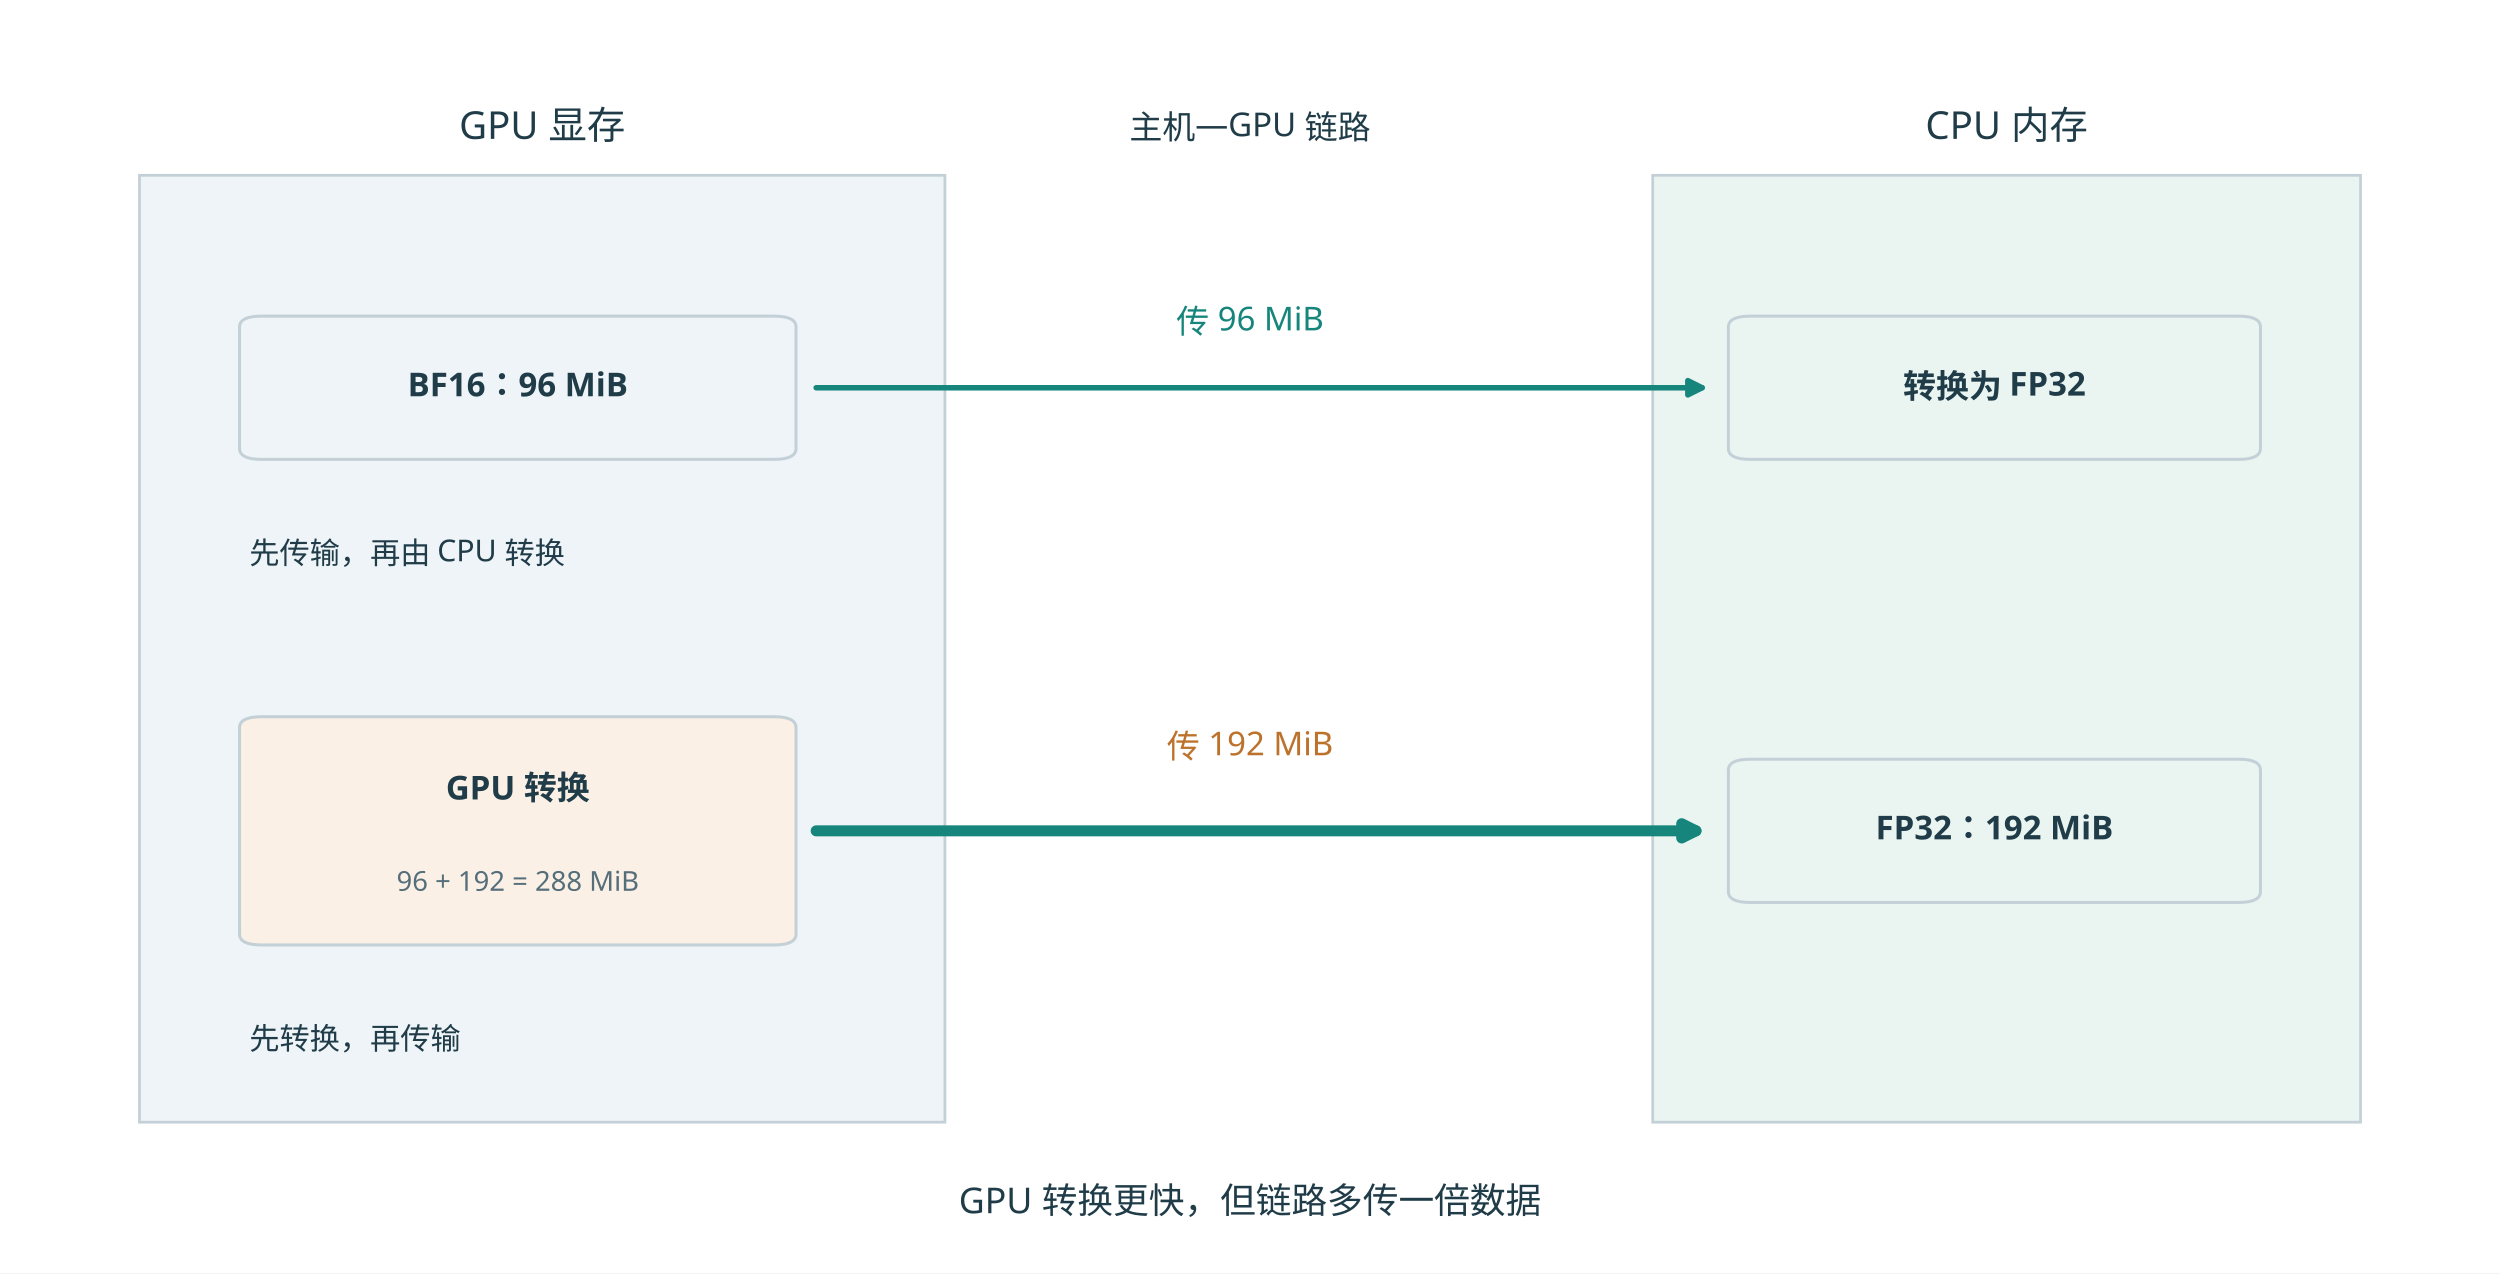
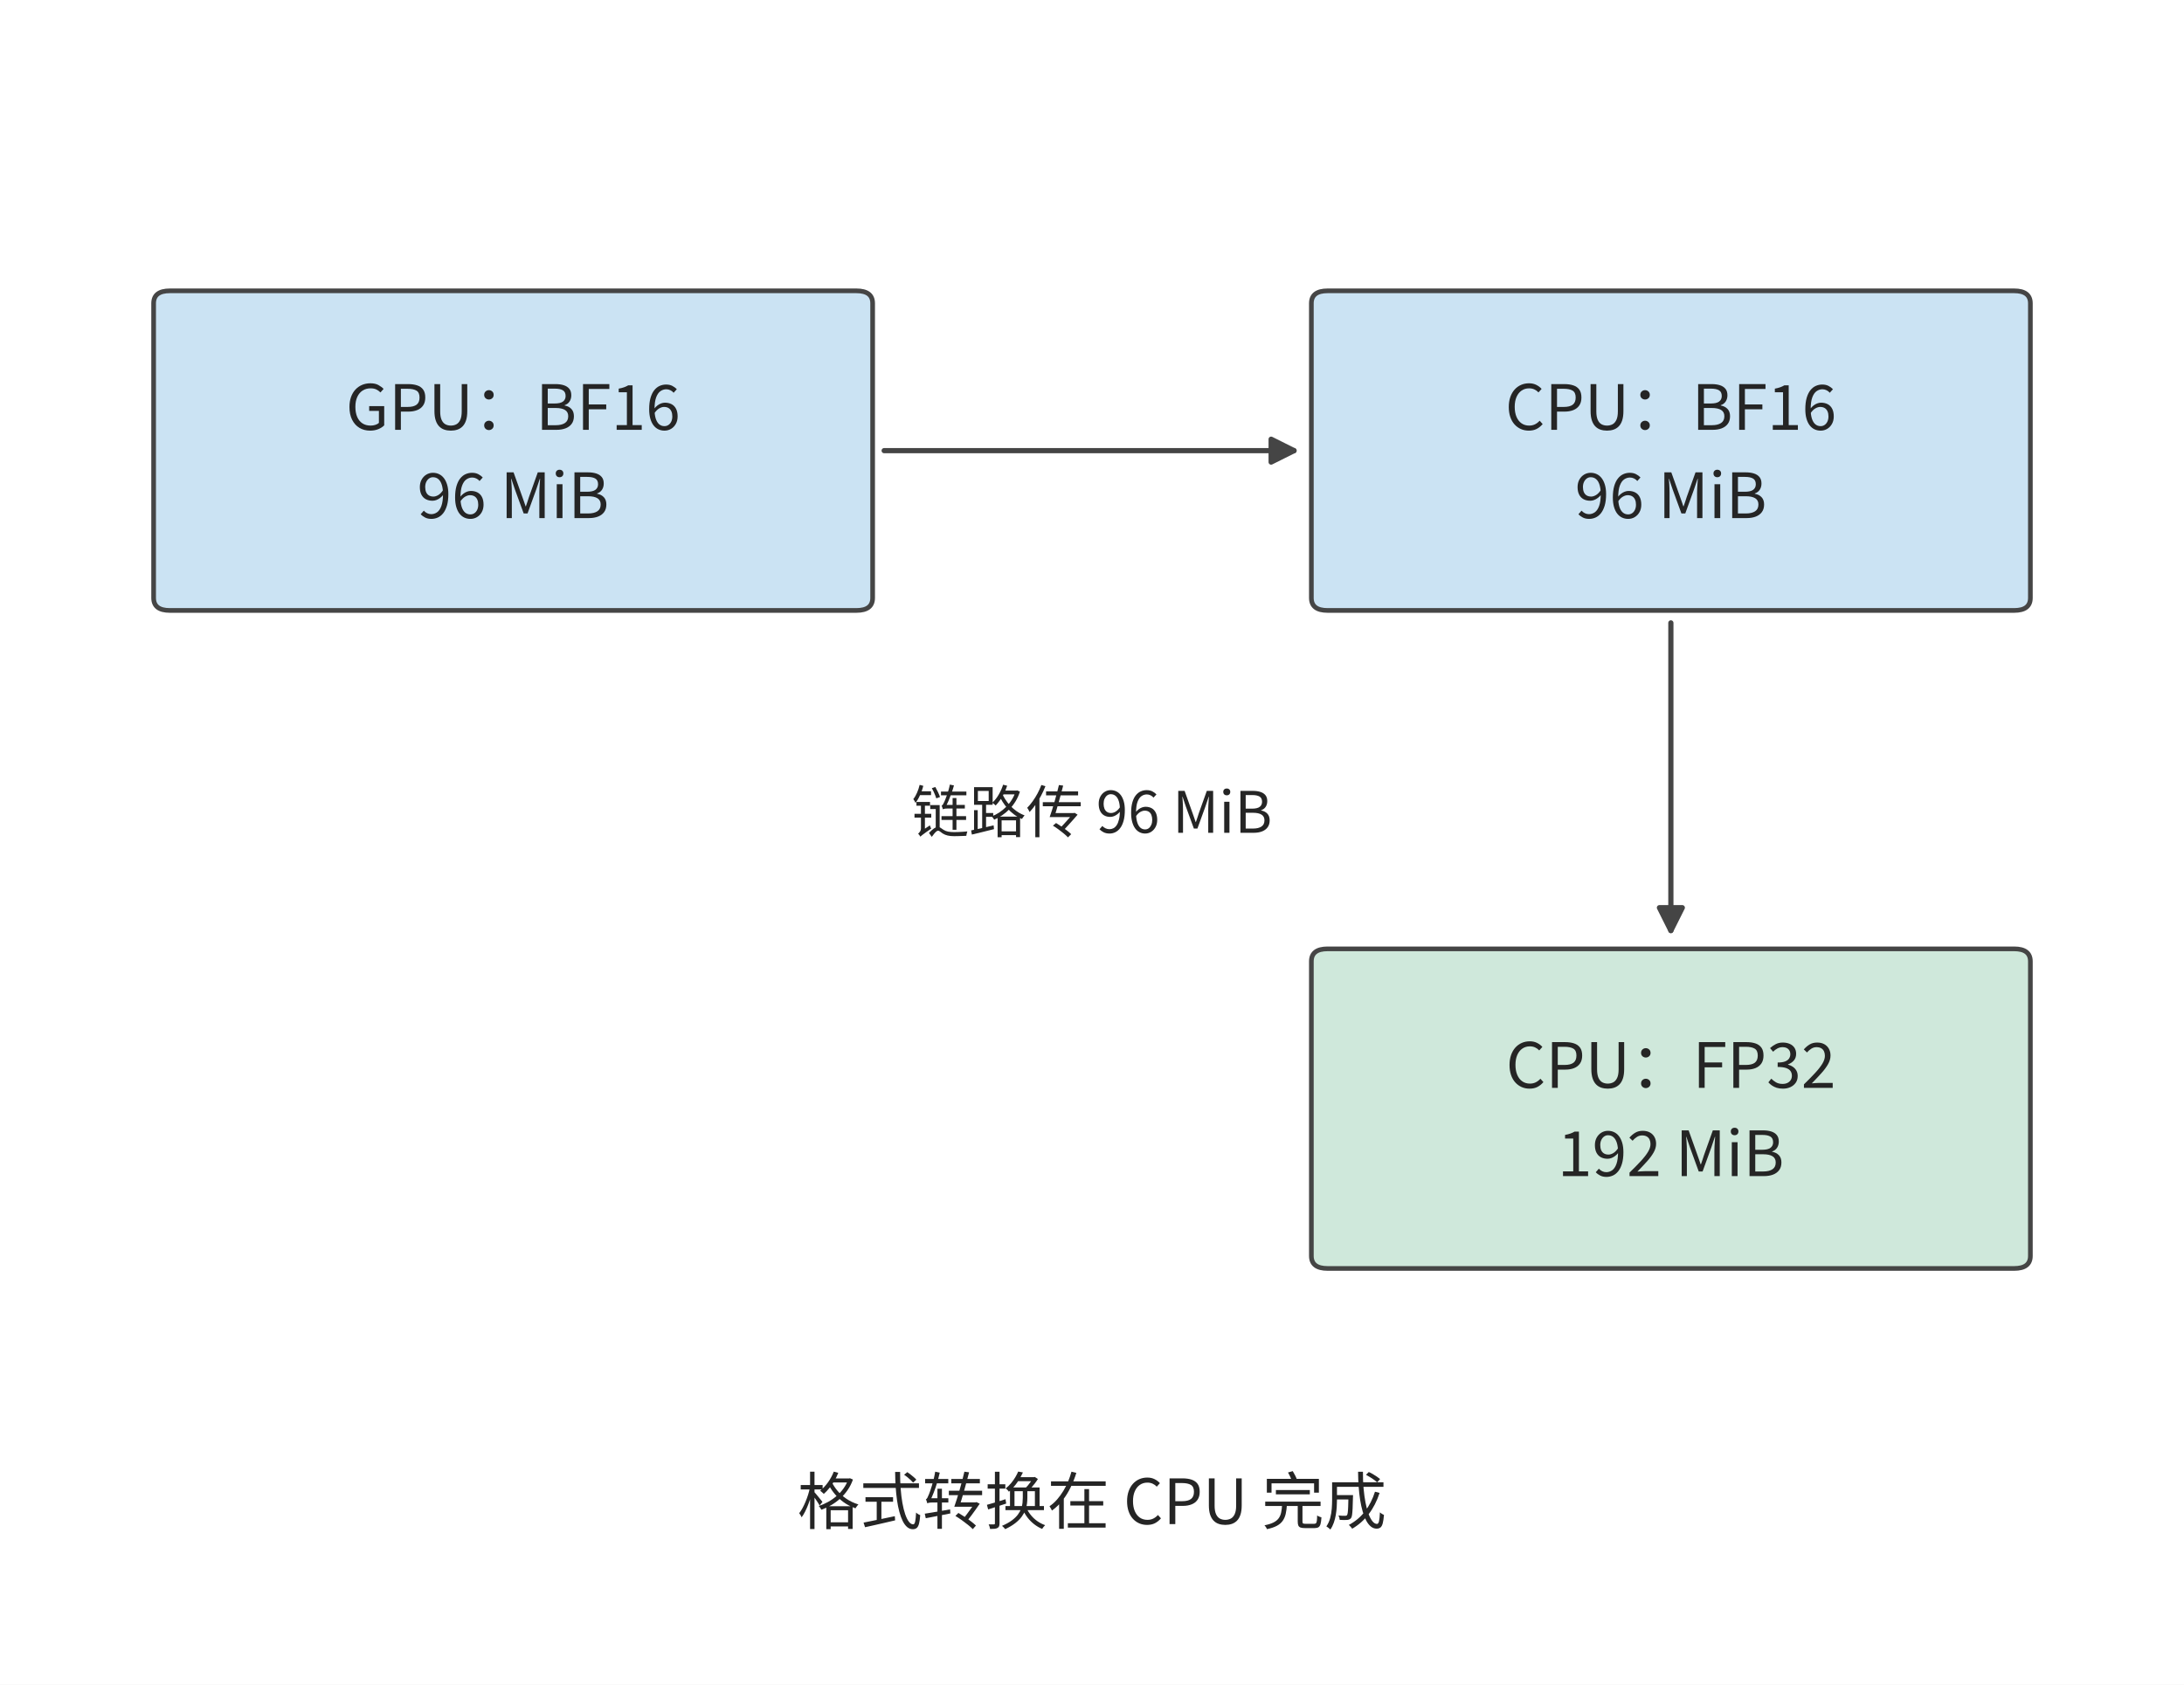
- <svg xmlns="http://www.w3.org/2000/svg" width="910.8pt" height="463.86pt" viewBox="0 0 910.8 463.86" version="1.1">
+ <svg xmlns="http://www.w3.org/2000/svg" xmlns:xlink="http://www.w3.org/1999/xlink" width="420pt" height="324pt" viewBox="0 0 420 324" version="1.1">
  <defs>
    <style type="text/css">*{stroke-linejoin: round; stroke-linecap: butt}</style>
  </defs>
  <g id="figure_1">
    <g id="patch_1">
-       <path d="M 0 463.86  L 910.8 463.86  L 910.8 -0  L 0 -0  z " style="fill: #ffffff" />
+       <path d="M 0 324  L 420 324  L 420 0  L 0 0  z " style="fill: #ffffff" />
    </g>
    <g id="axes_1">
      <g id="patch_2">
-         <path d="M 50.814 408.834  L 344.25 408.834  L 344.25 63.871  L 50.814 63.871  z " clip-path="url(#p3005d6cd7e)" style="fill: #eef4f7; stroke: #c3d0d7; stroke-linejoin: miter" />
+         <path d="M 32.668 117.405  L 164.69 117.405  Q 167.815 117.405 167.815 114.994  L 167.815 58.346  Q 167.815 55.935 164.69 55.935  L 32.668 55.935  Q 29.543 55.935 29.543 58.346  L 29.543 114.994  Q 29.543 117.405 32.668 117.405  z " clip-path="url(#p4065be1f3a)" style="fill: #cbe3f3; stroke: #454545; stroke-width: 0.9; stroke-linejoin: miter" />
      </g>
      <g id="patch_3">
-         <path d="M 602.118 408.834  L 859.986 408.834  L 859.986 63.871  L 602.118 63.871  z " clip-path="url(#p3005d6cd7e)" style="fill: #eaf5f1; stroke: #c3d0d7; stroke-linejoin: miter" />
+         <path d="M 255.31 243.959  L 387.332 243.959  Q 390.457 243.959 390.457 241.548  L 390.457 184.9  Q 390.457 182.49 387.332 182.49  L 255.31 182.49  Q 252.185 182.49 252.185 184.9  L 252.185 241.548  Q 252.185 243.959 255.31 243.959  z " clip-path="url(#p4065be1f3a)" style="fill: #cfe8db; stroke: #454545; stroke-width: 0.9; stroke-linejoin: miter" />
      </g>
      <g id="patch_4">
-         <path d="M 95.274 167.36  L 282.006 167.36  Q 290.009 167.36 290.009 163.38  L 290.009 119.154  Q 290.009 115.173 282.006 115.173  L 95.274 115.173  Q 87.271 115.173 87.271 119.154  L 87.271 163.38  Q 87.271 167.36 95.274 167.36  z " clip-path="url(#p3005d6cd7e)" style="fill: #eef4f7; stroke: #c3d0d7; stroke-width: 1.1; stroke-linejoin: miter" />
+         <path d="M 255.31 117.405  L 387.332 117.405  Q 390.457 117.405 390.457 114.994  L 390.457 58.346  Q 390.457 55.935 387.332 55.935  L 255.31 55.935  Q 252.185 55.935 252.185 58.346  L 252.185 114.994  Q 252.185 117.405 255.31 117.405  z " clip-path="url(#p4065be1f3a)" style="fill: #cbe3f3; stroke: #454545; stroke-width: 0.9; stroke-linejoin: miter" />
      </g>
      <g id="patch_5">
-         <path d="M 637.686 167.36  L 815.526 167.36  Q 823.529 167.36 823.529 163.38  L 823.529 119.154  Q 823.529 115.173 815.526 115.173  L 637.686 115.173  Q 629.683 115.173 629.683 119.154  L 629.683 163.38  Q 629.683 167.36 637.686 167.36  z " clip-path="url(#p3005d6cd7e)" style="fill: #eaf5f1; stroke: #c3d0d7; stroke-width: 1.1; stroke-linejoin: miter" />
+         <path d="M 170.031 86.67  Q 209.999 86.67 248.849 86.67  " clip-path="url(#p4065be1f3a)" style="fill: none; stroke: #454545; stroke-linecap: round" />
+         <path d="M 244.449 84.47  L 248.849 86.67  L 244.449 88.87  z " clip-path="url(#p4065be1f3a)" style="fill: #454545; stroke: #454545; stroke-linecap: round" />
      </g>
      <g id="patch_6">
-         <path d="M 297.345 141.267  Q 459.846 141.267 620.111 141.267  " clip-path="url(#p3005d6cd7e)" style="fill: none; stroke: #16857b; stroke-width: 2; stroke-linecap: round" />
-         <path d="M 614.911 138.667  L 620.111 141.267  L 614.911 143.867  z " clip-path="url(#p3005d6cd7e)" style="fill: #16857b; stroke: #16857b; stroke-width: 2; stroke-linecap: round" />
-       </g>
-       <g id="patch_7">
-         <path d="M 95.274 344.264  L 282.006 344.264  Q 290.009 344.264 290.009 340.284  L 290.009 265.099  Q 290.009 261.119 282.006 261.119  L 95.274 261.119  Q 87.271 261.119 87.271 265.099  L 87.271 340.284  Q 87.271 344.264 95.274 344.264  z " clip-path="url(#p3005d6cd7e)" style="fill: #fbf0e5; stroke: #c3d0d7; stroke-width: 1.1; stroke-linejoin: miter" />
-       </g>
-       <g id="patch_8">
-         <path d="M 637.686 328.785  L 815.526 328.785  Q 823.529 328.785 823.529 324.805  L 823.529 280.579  Q 823.529 276.598 815.526 276.598  L 637.686 276.598  Q 629.683 276.598 629.683 280.579  L 629.683 324.805  Q 629.683 328.785 637.686 328.785  z " clip-path="url(#p3005d6cd7e)" style="fill: #eaf5f1; stroke: #c3d0d7; stroke-width: 1.1; stroke-linejoin: miter" />
-       </g>
-       <g id="patch_9">
-         <path d="M 297.345 302.692  Q 459.846 302.692 617.875 302.692  " clip-path="url(#p3005d6cd7e)" style="fill: none; stroke: #16857b; stroke-width: 4; stroke-linecap: round" />
-         <path d="M 612.675 300.092  L 617.875 302.692  L 612.675 305.292  z " clip-path="url(#p3005d6cd7e)" style="fill: #16857b; stroke: #16857b; stroke-width: 4; stroke-linecap: round" />
+         <path d="M 321.321 119.8  Q 321.321 149.945 321.321 178.973  " clip-path="url(#p4065be1f3a)" style="fill: none; stroke: #454545; stroke-linecap: round" />
+         <path d="M 323.521 174.573  L 321.321 178.973  L 319.121 174.573  z " clip-path="url(#p4065be1f3a)" style="fill: #454545; stroke: #454545; stroke-linecap: round" />
      </g>
      <g id="text_1">
-         <text style="font-size: 14px; font-family: 'Arial Unicode MS'; text-anchor: middle; fill: #203c48" x="197.532" y="50.603" transform="rotate(-0 197.532 50.6034)">GPU 显存</text>
+         <g style="fill: #252525" transform="translate(66.50681 82.66781) scale(0.12 -0.12)">
+           <defs>
+             <path id="SourceHanSansCN-Regular-28" d="M 2490 -83  Q 1869 -83 1392 205  Q 915 493 643 1037  Q 371 1581 371 2342  Q 371 2912 531 3363  Q 691 3814 982 4128  Q 1274 4442 1664 4608  Q 2054 4774 2522 4774  Q 3014 4774 3340 4595  Q 3667 4416 3872 4198  L 3552 3834  Q 3373 4019 3133 4137  Q 2893 4256 2541 4256  Q 2067 4256 1715 4025  Q 1363 3795 1171 3369  Q 979 2944 979 2362  Q 979 1766 1161 1334  Q 1344 902 1696 668  Q 2048 435 2547 435  Q 2797 435 3024 508  Q 3251 582 3392 710  L 3392 1939  L 2394 1939  L 2394 2432  L 3936 2432  L 3936 461  Q 3706 224 3331 70  Q 2957 -83 2490 -83  z " transform="scale(0.015625)" />
+             <path id="SourceHanSansCN-Regular-31" d="M 646 0  L 646 4691  L 1984 4691  Q 2509 4691 2905 4560  Q 3302 4429 3520 4128  Q 3738 3827 3738 3315  Q 3738 2822 3520 2502  Q 3302 2182 2912 2025  Q 2522 1869 2010 1869  L 1235 1869  L 1235 0  L 646 0  z M 1235 2349  L 1933 2349  Q 2547 2349 2848 2579  Q 3149 2810 3149 3315  Q 3149 3827 2838 4019  Q 2528 4211 1907 4211  L 1235 4211  L 1235 2349  z " transform="scale(0.015625)" />
+             <path id="SourceHanSansCN-Regular-36" d="M 2310 -83  Q 1952 -83 1645 19  Q 1338 122 1110 355  Q 883 589 755 973  Q 627 1357 627 1914  L 627 4691  L 1216 4691  L 1216 1894  Q 1216 1338 1363 1018  Q 1510 698 1756 566  Q 2003 435 2310 435  Q 2624 435 2873 566  Q 3123 698 3273 1018  Q 3424 1338 3424 1894  L 3424 4691  L 3994 4691  L 3994 1914  Q 3994 1357 3869 973  Q 3744 589 3513 355  Q 3283 122 2976 19  Q 2669 -83 2310 -83  z " transform="scale(0.015625)" />
+             <path id="SourceHanSansCN-Regular-7782" d="M 1600 3110  Q 1408 3110 1261 3238  Q 1114 3366 1114 3584  Q 1114 3808 1261 3939  Q 1408 4070 1600 4070  Q 1792 4070 1939 3939  Q 2086 3808 2086 3584  Q 2086 3366 1939 3238  Q 1792 3110 1600 3110  z M 1600 -26  Q 1408 -26 1261 105  Q 1114 237 1114 454  Q 1114 672 1261 803  Q 1408 934 1600 934  Q 1792 934 1939 803  Q 2086 672 2086 454  Q 2086 237 1939 105  Q 1792 -26 1600 -26  z " transform="scale(0.015625)" />
+             <path id="SourceHanSansCN-Regular-23" d="M 646 0  L 646 4691  L 2035 4691  Q 2515 4691 2876 4576  Q 3238 4461 3443 4211  Q 3648 3962 3648 3546  Q 3648 3181 3472 2909  Q 3296 2637 2963 2528  L 2963 2496  Q 3398 2419 3657 2144  Q 3917 1869 3917 1395  Q 3917 928 3689 617  Q 3462 307 3062 153  Q 2662 0 2138 0  L 646 0  z M 1235 2701  L 1933 2701  Q 2541 2701 2803 2905  Q 3066 3110 3066 3469  Q 3066 3885 2787 4054  Q 2509 4224 1958 4224  L 1235 4224  L 1235 2701  z M 1235 474  L 2054 474  Q 2656 474 2995 698  Q 3334 922 3334 1395  Q 3334 1837 3001 2038  Q 2669 2240 2054 2240  L 1235 2240  L 1235 474  z " transform="scale(0.015625)" />
+             <path id="SourceHanSansCN-Regular-27" d="M 646 0  L 646 4691  L 3347 4691  L 3347 4192  L 1235 4192  L 1235 2605  L 3027 2605  L 3027 2106  L 1235 2106  L 1235 0  L 646 0  z " transform="scale(0.015625)" />
+             <path id="SourceHanSansCN-Regular-7786" d="M 563 0  L 563 486  L 1613 486  L 1613 3853  L 774 3853  L 774 4224  Q 1088 4282 1321 4365  Q 1555 4448 1747 4563  L 2195 4563  L 2195 486  L 3136 486  L 3136 0  L 563 0  z " transform="scale(0.015625)" />
+             <path id="SourceHanSansCN-Regular-778b" d="M 1920 -83  Q 1581 -83 1293 51  Q 1005 186 793 461  Q 582 736 464 1149  Q 346 1562 346 2112  Q 346 2797 486 3280  Q 627 3763 870 4067  Q 1114 4371 1427 4508  Q 1741 4646 2080 4646  Q 2451 4646 2720 4508  Q 2989 4371 3181 4166  L 2854 3802  Q 2720 3968 2518 4064  Q 2317 4160 2106 4160  Q 1779 4160 1504 3968  Q 1229 3776 1062 3328  Q 896 2880 896 2112  Q 896 1549 1017 1161  Q 1139 774 1366 576  Q 1594 378 1914 378  Q 2144 378 2326 502  Q 2509 627 2614 851  Q 2720 1075 2720 1376  Q 2720 1677 2624 1894  Q 2528 2112 2339 2230  Q 2150 2349 1869 2349  Q 1645 2349 1382 2201  Q 1120 2054 883 1702  L 864 2163  Q 1011 2355 1190 2496  Q 1370 2637 1571 2710  Q 1773 2784 1958 2784  Q 2355 2784 2649 2627  Q 2944 2470 3104 2156  Q 3264 1843 3264 1376  Q 3264 941 3081 611  Q 2899 282 2592 99  Q 2285 -83 1920 -83  z " transform="scale(0.015625)" />
+           </defs>
+           <use xlink:href="#SourceHanSansCN-Regular-28" />
+           <use xlink:href="#SourceHanSansCN-Regular-31" transform="translate(68.90625 0)" />
+           <use xlink:href="#SourceHanSansCN-Regular-36" transform="translate(132.2031 0)" />
+           <use xlink:href="#SourceHanSansCN-Regular-7782" transform="translate(204.2969 0)" />
+           <use xlink:href="#SourceHanSansCN-Regular-23" transform="translate(304.2969 0)" />
+           <use xlink:href="#SourceHanSansCN-Regular-27" transform="translate(370 0)" />
+           <use xlink:href="#SourceHanSansCN-Regular-7786" transform="translate(425.2031 0)" />
+           <use xlink:href="#SourceHanSansCN-Regular-778b" transform="translate(480.7031 0)" />
+         </g>
+         <g style="fill: #252525" transform="translate(80.21025 99.64219) scale(0.12 -0.12)">
+           <defs>
+             <path id="SourceHanSansCN-Regular-778e" d="M 1466 -83  Q 1101 -83 829 54  Q 557 192 371 397  L 691 762  Q 832 595 1033 499  Q 1235 403 1446 403  Q 1773 403 2048 595  Q 2323 787 2489 1238  Q 2656 1690 2656 2451  Q 2656 3014 2537 3401  Q 2419 3789 2188 3990  Q 1958 4192 1632 4192  Q 1408 4192 1229 4064  Q 1050 3936 941 3712  Q 832 3488 832 3181  Q 832 2886 925 2665  Q 1018 2445 1210 2326  Q 1402 2208 1683 2208  Q 1907 2208 2166 2358  Q 2426 2509 2662 2861  L 2688 2394  Q 2547 2208 2358 2067  Q 2170 1926 1974 1852  Q 1779 1779 1581 1779  Q 1190 1779 896 1936  Q 602 2093 442 2406  Q 282 2720 282 3181  Q 282 3622 467 3952  Q 653 4282 957 4464  Q 1261 4646 1626 4646  Q 1965 4646 2253 4508  Q 2541 4371 2752 4096  Q 2963 3821 3084 3414  Q 3206 3008 3206 2451  Q 3206 1766 3062 1283  Q 2918 800 2675 496  Q 2432 192 2118 54  Q 1805 -83 1466 -83  z " transform="scale(0.015625)" />
+             <path id="SourceHanSansCN-Regular-1" transform="scale(0.015625)" />
+             <path id="SourceHanSansCN-Regular-2e" d="M 646 0  L 646 4691  L 1357 4691  L 2253 2182  Q 2342 1946 2425 1696  Q 2509 1446 2592 1203  L 2618 1203  Q 2707 1446 2787 1696  Q 2867 1946 2944 2182  L 3840 4691  L 4550 4691  L 4550 0  L 4000 0  L 4000 2598  Q 4000 2803 4013 3056  Q 4026 3309 4045 3568  Q 4064 3827 4077 4032  L 4051 4032  L 3674 2912  L 2790 474  L 2394 474  L 1504 2912  L 1126 4032  L 1101 4032  Q 1126 3827 1142 3568  Q 1158 3309 1168 3056  Q 1178 2803 1178 2598  L 1178 0  L 646 0  z " transform="scale(0.015625)" />
+             <path id="SourceHanSansCN-Regular-4a" d="M 589 0  L 589 3475  L 1178 3475  L 1178 0  L 589 0  z M 877 4192  Q 704 4192 595 4297  Q 486 4403 486 4582  Q 486 4755 595 4857  Q 704 4960 877 4960  Q 1050 4960 1158 4857  Q 1267 4755 1267 4582  Q 1267 4403 1158 4297  Q 1050 4192 877 4192  z " transform="scale(0.015625)" />
+           </defs>
+           <use xlink:href="#SourceHanSansCN-Regular-778e" />
+           <use xlink:href="#SourceHanSansCN-Regular-778b" transform="translate(55.5 0)" />
+           <use xlink:href="#SourceHanSansCN-Regular-1" transform="translate(111 0)" />
+           <use xlink:href="#SourceHanSansCN-Regular-2e" transform="translate(133.4062 0)" />
+           <use xlink:href="#SourceHanSansCN-Regular-4a" transform="translate(214.6094 0)" />
+           <use xlink:href="#SourceHanSansCN-Regular-23" transform="translate(242.1094 0)" />
+         </g>
      </g>
      <g id="text_2">
-         <text style="font-size: 14px; font-family: 'Arial Unicode MS'; text-anchor: middle; fill: #203c48" x="731.052" y="50.603" transform="rotate(-0 731.052 50.6034)">CPU 内存</text>
+         <g style="fill: #252525" transform="translate(289.5997 209.2222) scale(0.12 -0.12)">
+           <defs>
+             <path id="SourceHanSansCN-Regular-24" d="M 2426 -83  Q 1984 -83 1613 80  Q 1242 243 960 556  Q 678 870 524 1321  Q 371 1773 371 2342  Q 371 2912 528 3363  Q 685 3814 966 4128  Q 1248 4442 1625 4608  Q 2003 4774 2451 4774  Q 2880 4774 3206 4604  Q 3533 4435 3738 4198  L 3418 3840  Q 3232 4038 2992 4147  Q 2752 4256 2458 4256  Q 2016 4256 1683 4025  Q 1350 3795 1164 3369  Q 979 2944 979 2362  Q 979 1766 1161 1334  Q 1344 902 1677 668  Q 2010 435 2464 435  Q 2790 435 3052 563  Q 3315 691 3539 934  L 3846 589  Q 3565 262 3225 89  Q 2886 -83 2426 -83  z " transform="scale(0.015625)" />
+             <path id="SourceHanSansCN-Regular-7788" d="M 1683 -83  Q 1318 -83 1040 6  Q 762 96 550 243  Q 339 390 186 563  L 486 941  Q 691 730 969 566  Q 1248 403 1645 403  Q 1926 403 2140 505  Q 2355 608 2476 797  Q 2598 986 2598 1242  Q 2598 1517 2460 1718  Q 2323 1920 2003 2032  Q 1683 2144 1139 2144  L 1139 2598  Q 1626 2598 1907 2710  Q 2189 2822 2313 3017  Q 2438 3213 2438 3450  Q 2438 3782 2227 3977  Q 2016 4173 1645 4173  Q 1363 4173 1116 4041  Q 870 3910 672 3706  L 358 4077  Q 627 4320 944 4483  Q 1261 4646 1664 4646  Q 2061 4646 2371 4512  Q 2682 4378 2858 4118  Q 3034 3859 3034 3494  Q 3034 3078 2803 2809  Q 2573 2541 2202 2406  L 2202 2381  Q 2477 2310 2701 2156  Q 2925 2003 3059 1769  Q 3194 1536 3194 1216  Q 3194 806 2989 518  Q 2784 230 2445 73  Q 2106 -83 1683 -83  z " transform="scale(0.015625)" />
+             <path id="SourceHanSansCN-Regular-7787" d="M 282 0  L 282 358  Q 973 1030 1449 1548  Q 1926 2067 2179 2489  Q 2432 2912 2432 3283  Q 2432 3546 2339 3747  Q 2246 3949 2054 4061  Q 1862 4173 1568 4173  Q 1280 4173 1033 4013  Q 787 3853 595 3629  L 269 3942  Q 550 4262 873 4454  Q 1197 4646 1638 4646  Q 2061 4646 2365 4480  Q 2669 4314 2838 4013  Q 3008 3712 3008 3315  Q 3008 2874 2758 2432  Q 2509 1990 2077 1510  Q 1645 1030 1088 461  Q 1274 474 1475 490  Q 1677 506 1850 506  L 3232 506  L 3232 0  L 282 0  z " transform="scale(0.015625)" />
+           </defs>
+           <use xlink:href="#SourceHanSansCN-Regular-24" />
+           <use xlink:href="#SourceHanSansCN-Regular-31" transform="translate(63.79688 0)" />
+           <use xlink:href="#SourceHanSansCN-Regular-36" transform="translate(127.0938 0)" />
+           <use xlink:href="#SourceHanSansCN-Regular-7782" transform="translate(199.1875 0)" />
+           <use xlink:href="#SourceHanSansCN-Regular-27" transform="translate(299.1875 0)" />
+           <use xlink:href="#SourceHanSansCN-Regular-31" transform="translate(354.3906 0)" />
+           <use xlink:href="#SourceHanSansCN-Regular-7788" transform="translate(417.6875 0)" />
+           <use xlink:href="#SourceHanSansCN-Regular-7787" transform="translate(473.1875 0)" />
+         </g>
+         <g style="fill: #252525" transform="translate(299.5222 226.1966) scale(0.12 -0.12)">
+           <use xlink:href="#SourceHanSansCN-Regular-7786" />
+           <use xlink:href="#SourceHanSansCN-Regular-778e" transform="translate(55.5 0)" />
+           <use xlink:href="#SourceHanSansCN-Regular-7787" transform="translate(111 0)" />
+           <use xlink:href="#SourceHanSansCN-Regular-1" transform="translate(166.5 0)" />
+           <use xlink:href="#SourceHanSansCN-Regular-2e" transform="translate(188.9062 0)" />
+           <use xlink:href="#SourceHanSansCN-Regular-4a" transform="translate(270.1094 0)" />
+           <use xlink:href="#SourceHanSansCN-Regular-23" transform="translate(297.6094 0)" />
+         </g>
      </g>
      <g id="text_3">
-         <text style="font-size: 12px; font-family: 'Arial Unicode MS'; text-anchor: middle; fill: #203c48" x="455.4" y="50.603" transform="rotate(-0 455.4 50.6034)">主机—GPU 链路</text>
+         <g style="fill: #252525" transform="translate(289.4554 82.66781) scale(0.12 -0.12)">
+           <use xlink:href="#SourceHanSansCN-Regular-24" />
+           <use xlink:href="#SourceHanSansCN-Regular-31" transform="translate(63.79688 0)" />
+           <use xlink:href="#SourceHanSansCN-Regular-36" transform="translate(127.0938 0)" />
+           <use xlink:href="#SourceHanSansCN-Regular-7782" transform="translate(199.1875 0)" />
+           <use xlink:href="#SourceHanSansCN-Regular-23" transform="translate(299.1875 0)" />
+           <use xlink:href="#SourceHanSansCN-Regular-27" transform="translate(364.8906 0)" />
+           <use xlink:href="#SourceHanSansCN-Regular-7786" transform="translate(420.0938 0)" />
+           <use xlink:href="#SourceHanSansCN-Regular-778b" transform="translate(475.5938 0)" />
+         </g>
+         <g style="fill: #252525" transform="translate(302.8523 99.64219) scale(0.12 -0.12)">
+           <use xlink:href="#SourceHanSansCN-Regular-778e" />
+           <use xlink:href="#SourceHanSansCN-Regular-778b" transform="translate(55.5 0)" />
+           <use xlink:href="#SourceHanSansCN-Regular-1" transform="translate(111 0)" />
+           <use xlink:href="#SourceHanSansCN-Regular-2e" transform="translate(133.4062 0)" />
+           <use xlink:href="#SourceHanSansCN-Regular-4a" transform="translate(214.6094 0)" />
+           <use xlink:href="#SourceHanSansCN-Regular-23" transform="translate(242.1094 0)" />
+         </g>
      </g>
      <g id="text_4">
-         <text style="font-weight: 700; font-size: 12px; font-family: 'Arial Unicode MS'; text-anchor: middle; fill: #203c48" x="188.64" y="144.375" transform="rotate(-0 188.64 144.3751)">BF16：96 MiB</text>
+         <g style="fill: #252525" transform="translate(175.338 160.1699) scale(0.11 -0.11)">
+           <defs>
+             <path id="SourceHanSansCN-Regular-68fe" d="M 1293 5254  Q 1203 4902 1068 4553  Q 934 4205 771 3894  Q 608 3584 416 3341  Q 403 3392 358 3472  Q 314 3552 266 3635  Q 218 3718 173 3770  Q 410 4064 592 4486  Q 774 4909 883 5363  L 1293 5254  z M 2157 4646  L 2157 4218  L 800 4218  L 883 4646  L 2157 4646  z M 896 -26  L 1024 166  L 2029 832  Q 2054 755 2096 643  Q 2138 531 2176 467  Q 1811 218 1590 58  Q 1370 -102 1245 -195  Q 1120 -288 1062 -342  Q 1005 -397 966 -435  L 896 -26  z M 2042 3450  L 2042 3027  L 525 3027  L 525 3450  L 2042 3450  z M 2182 2125  L 2182 1702  L 307 1702  L 307 2125  L 2182 2125  z M 966 -435  Q 947 -390 899 -326  Q 851 -262 803 -198  Q 755 -134 710 -102  Q 794 -38 912 122  Q 1030 282 1030 512  L 1030 3219  L 1472 3219  L 1472 166  Q 1472 166 1395 99  Q 1318 32 1219 -67  Q 1120 -166 1043 -268  Q 966 -371 966 -435  z M 6112 4614  L 6112 4198  L 3270 4198  L 3270 4614  L 6112 4614  z M 4998 3891  L 4998 339  L 4570 339  L 4570 3891  L 4998 3891  z M 3482 2624  Q 3475 2669 3449 2745  Q 3424 2822 3395 2902  Q 3366 2982 3341 3040  Q 3418 3059 3491 3174  Q 3565 3290 3642 3462  Q 3680 3552 3760 3747  Q 3840 3942 3933 4211  Q 4026 4480 4115 4784  Q 4205 5088 4262 5395  L 4723 5299  Q 4602 4864 4445 4425  Q 4288 3987 4118 3590  Q 3949 3194 3770 2880  L 3770 2867  Q 3770 2867 3725 2841  Q 3680 2816 3625 2777  Q 3571 2739 3526 2700  Q 3482 2662 3482 2624  z M 3482 2995  L 3738 3123  L 5939 3123  L 5939 2714  L 3981 2714  Q 3795 2714 3660 2688  Q 3526 2662 3482 2624  L 3482 2995  z M 6080 1862  L 6080 1440  L 3328 1440  L 3328 1862  L 6080 1862  z M 3123 358  L 2682 358  L 2682 2656  L 2067 2656  L 2067 3098  L 3123 3098  L 3123 358  z M 2637 5126  Q 2790 4864 2937 4550  Q 3085 4237 3162 4006  L 2746 3853  Q 2701 4006 2621 4204  Q 2541 4403 2445 4611  Q 2349 4819 2246 4992  L 2637 5126  z M 2950 659  Q 3091 659 3216 563  Q 3341 467 3546 339  Q 3782 186 4073 131  Q 4365 77 4736 77  Q 4941 77 5206 86  Q 5472 96 5741 115  Q 6010 134 6221 154  Q 6202 96 6173 3  Q 6144 -90 6128 -179  Q 6112 -269 6106 -339  Q 5939 -346 5689 -355  Q 5440 -365 5184 -371  Q 4928 -378 4730 -378  Q 4326 -378 4022 -307  Q 3718 -237 3462 -77  Q 3302 38 3171 137  Q 3040 237 2944 237  Q 2854 237 2739 137  Q 2624 38 2496 -118  Q 2368 -275 2240 -454  L 1926 -13  Q 2195 275 2460 467  Q 2726 659 2950 659  z " transform="scale(0.015625)" />
+             <path id="SourceHanSansCN-Regular-61ed" d="M 5504 160  L 5504 -262  L 3392 -262  L 3392 160  L 5504 160  z M 5395 4723  L 5395 4301  L 3706 4301  L 3706 4723  L 5395 4723  z M 5722 1811  L 5722 -480  L 5267 -480  L 5267 1395  L 3654 1395  L 3654 -499  L 3206 -499  L 3206 1811  L 5722 1811  z M 5312 4723  L 5402 4742  L 5702 4608  Q 5517 4019 5219 3529  Q 4922 3040 4534 2646  Q 4147 2253 3712 1958  Q 3277 1664 2822 1466  Q 2778 1549 2698 1661  Q 2618 1773 2541 1837  Q 2970 1997 3379 2265  Q 3789 2534 4153 2896  Q 4518 3258 4793 3696  Q 5069 4134 5222 4640  L 5222 4723  L 5312 4723  z M 4275 5267  Q 4134 4838 3932 4428  Q 3731 4019 3491 3673  Q 3251 3328 2989 3053  Q 2950 3098 2880 3155  Q 2810 3213 2739 3273  Q 2669 3334 2611 3366  Q 3008 3725 3321 4259  Q 3635 4794 3821 5382  L 4275 5267  z M 3693 4454  Q 3827 4109 4060 3747  Q 4294 3386 4611 3043  Q 4928 2701 5334 2416  Q 5741 2131 6227 1946  Q 6182 1901 6124 1830  Q 6067 1760 6016 1683  Q 5965 1606 5926 1542  Q 5434 1760 5027 2067  Q 4621 2374 4307 2736  Q 3994 3098 3760 3472  Q 3526 3846 3379 4192  L 3693 4454  z M 979 2534  L 979 218  L 570 218  L 570 2534  L 979 2534  z M 998 3558  L 2208 3558  L 2208 4685  L 998 4685  L 998 3558  z M 2650 5107  L 2650 3136  L 570 3136  L 570 5107  L 2650 5107  z M 1914 3347  L 1914 422  L 1478 422  L 1478 3347  L 1914 3347  z M 243 269  Q 557 326 966 419  Q 1376 512 1837 617  Q 2298 723 2758 832  L 2803 410  Q 2144 243 1491 83  Q 838 -77 326 -198  L 243 269  z M 2714 2214  L 2714 1786  L 1632 1786  L 1632 2214  L 2714 2214  z " transform="scale(0.015625)" />
+             <path id="SourceHanSansCN-Regular-236c" d="M 2157 5216  Q 1946 4672 1664 4144  Q 1382 3616 1056 3152  Q 730 2688 384 2323  Q 358 2381 313 2470  Q 269 2560 214 2653  Q 160 2746 115 2797  Q 429 3110 723 3520  Q 1018 3930 1270 4400  Q 1523 4870 1702 5350  L 2157 5216  z M 1024 -499  L 1024 3706  L 1478 4166  L 1485 4160  L 1485 -499  L 1024 -499  z M 5408 2208  L 5408 1760  L 3034 1760  L 3034 2208  L 5408 2208  z M 5338 2208  L 5414 2240  L 5754 2029  Q 5530 1766 5248 1446  Q 4966 1126 4668 803  Q 4371 480 4090 179  L 3699 422  Q 3974 710 4268 1030  Q 4563 1350 4822 1648  Q 5082 1946 5248 2150  L 5248 2208  L 5338 2208  z M 4141 5280  Q 4032 4851 3904 4374  Q 3776 3898 3641 3418  Q 3507 2938 3379 2509  Q 3251 2080 3142 1760  L 2630 1760  Q 2752 2099 2893 2540  Q 3034 2982 3171 3468  Q 3309 3955 3437 4438  Q 3565 4922 3667 5344  L 4141 5280  z M 5811 4634  L 5811 4186  L 2227 4186  L 2227 4634  L 5811 4634  z M 6106 3424  L 6106 2970  L 1862 2970  L 1862 3424  L 6106 3424  z M 3347 1094  Q 3654 909 3977 685  Q 4301 461 4579 243  Q 4858 26 5037 -154  L 4678 -512  Q 4506 -326 4224 -92  Q 3942 141 3622 377  Q 3302 614 2995 800  L 3347 1094  z " transform="scale(0.015625)" />
+             <path id="SourceHanSansCN-Regular-1a" d="M 1504 -83  Q 1120 -83 841 54  Q 563 192 371 397  L 691 762  Q 845 595 1053 499  Q 1261 403 1485 403  Q 1722 403 1933 512  Q 2144 621 2307 873  Q 2470 1126 2563 1536  Q 2656 1946 2656 2547  Q 2656 3123 2537 3520  Q 2419 3917 2188 4118  Q 1958 4320 1632 4320  Q 1408 4320 1229 4185  Q 1050 4051 941 3814  Q 832 3578 832 3251  Q 832 2938 925 2704  Q 1018 2470 1206 2342  Q 1395 2214 1670 2214  Q 1907 2214 2166 2364  Q 2426 2515 2662 2861  L 2688 2394  Q 2547 2214 2364 2073  Q 2182 1933 1980 1856  Q 1779 1779 1574 1779  Q 1184 1779 893 1945  Q 602 2112 442 2441  Q 282 2771 282 3251  Q 282 3712 467 4054  Q 653 4397 957 4585  Q 1261 4774 1626 4774  Q 1965 4774 2253 4636  Q 2541 4499 2752 4220  Q 2963 3942 3084 3526  Q 3206 3110 3206 2547  Q 3206 1837 3065 1334  Q 2925 832 2681 518  Q 2438 205 2134 61  Q 1830 -83 1504 -83  z " transform="scale(0.015625)" />
+             <path id="SourceHanSansCN-Regular-17" d="M 1926 -83  Q 1594 -83 1306 61  Q 1018 205 806 496  Q 595 787 476 1222  Q 358 1658 358 2240  Q 358 2925 499 3411  Q 640 3898 883 4198  Q 1126 4499 1440 4636  Q 1754 4774 2093 4774  Q 2458 4774 2726 4640  Q 2995 4506 3194 4294  L 2861 3936  Q 2726 4102 2528 4198  Q 2330 4294 2118 4294  Q 1786 4294 1510 4099  Q 1235 3904 1072 3456  Q 909 3008 909 2240  Q 909 1638 1027 1222  Q 1146 806 1373 592  Q 1600 378 1926 378  Q 2157 378 2333 512  Q 2509 646 2614 886  Q 2720 1126 2720 1440  Q 2720 1760 2627 1993  Q 2534 2227 2348 2352  Q 2163 2477 1875 2477  Q 1651 2477 1388 2333  Q 1126 2189 890 1837  L 870 2298  Q 1018 2490 1197 2627  Q 1376 2765 1577 2838  Q 1779 2912 1971 2912  Q 2368 2912 2659 2749  Q 2950 2586 3113 2259  Q 3277 1933 3277 1440  Q 3277 986 3091 643  Q 2906 301 2602 109  Q 2298 -83 1926 -83  z " transform="scale(0.015625)" />
+           </defs>
+           <use xlink:href="#SourceHanSansCN-Regular-68fe" />
+           <use xlink:href="#SourceHanSansCN-Regular-61ed" transform="translate(100 0)" />
+           <use xlink:href="#SourceHanSansCN-Regular-236c" transform="translate(200 0)" />
+           <use xlink:href="#SourceHanSansCN-Regular-1" transform="translate(300 0)" />
+           <use xlink:href="#SourceHanSansCN-Regular-1a" transform="translate(322.4062 0)" />
+           <use xlink:href="#SourceHanSansCN-Regular-17" transform="translate(377.9062 0)" />
+           <use xlink:href="#SourceHanSansCN-Regular-1" transform="translate(433.4062 0)" />
+           <use xlink:href="#SourceHanSansCN-Regular-2e" transform="translate(455.8125 0)" />
+           <use xlink:href="#SourceHanSansCN-Regular-4a" transform="translate(537.0156 0)" />
+           <use xlink:href="#SourceHanSansCN-Regular-23" transform="translate(564.5156 0)" />
+         </g>
      </g>
      <g id="text_5">
-         <text style="font-weight: 700; font-size: 12px; font-family: 'Arial Unicode MS'; text-anchor: middle; fill: #203c48" x="726.606" y="144.981" transform="rotate(-0 726.606 144.9813)">转换为 FP32</text>
-       </g>
-       <g id="text_6">
-         <text style="font-size: 12px; font-family: 'Arial Unicode MS'; text-anchor: middle; fill: #16857b" x="455.4" y="121.365" transform="rotate(-0 455.4 121.365)">传 96 MiB</text>
-       </g>
-       <g id="text_7">
-         <text style="font-size: 11px; font-family: 'Arial Unicode MS'; text-anchor: start; fill: #203c48" x="90.828" y="205.394" transform="rotate(-0 90.828 205.3944)">先传输，再由 CPU 转换</text>
-       </g>
-       <g id="text_8">
-         <text style="font-weight: 700; font-size: 12px; font-family: 'Arial Unicode MS'; text-anchor: middle; fill: #203c48" x="188.64" y="291.264" transform="rotate(-0 188.64 291.264)">GPU 转换</text>
-       </g>
-       <g id="text_9">
-         <text style="font-size: 10px; font-family: 'Arial Unicode MS'; text-anchor: middle; fill: #546e7a" x="188.64" y="324.536" transform="rotate(-0 188.64 324.5363)">96 + 192 = 288 MiB</text>
-       </g>
-       <g id="text_10">
-         <text style="font-weight: 700; font-size: 12px; font-family: 'Arial Unicode MS'; text-anchor: middle; fill: #203c48" x="726.606" y="305.8" transform="rotate(-0 726.606 305.8)">FP32：192 MiB</text>
-       </g>
-       <g id="text_11">
-         <text style="font-size: 12px; font-family: 'Arial Unicode MS'; text-anchor: middle; fill: #bc722b" x="455.4" y="276.156" transform="rotate(-0 455.4 276.156)">传 192 MiB</text>
-       </g>
-       <g id="text_12">
-         <text style="font-size: 11px; font-family: 'Arial Unicode MS'; text-anchor: start; fill: #203c48" x="90.828" y="382.298" transform="rotate(-0 90.828 382.2984)">先转换，再传输</text>
-       </g>
-       <g id="text_13">
-         <text style="font-size: 13px; font-family: 'Arial Unicode MS'; text-anchor: middle; fill: #203c48" x="455.4" y="442.003" transform="rotate(-0 455.4 442.0035)">GPU 转换更快，但链路多传一倍数据</text>
+         <g style="fill: #252525" transform="translate(153.36 293.1266) scale(0.12 -0.12)">
+           <defs>
+             <path id="SourceHanSansCN-Regular-3c63" d="M 5344 4685  L 5344 4269  L 3539 4269  L 3539 4685  L 5344 4685  z M 5658 1837  L 5658 -493  L 5190 -493  L 5190 1421  L 3405 1421  L 3405 -518  L 2957 -518  L 2957 1837  L 5658 1837  z M 5440 186  L 5440 -237  L 3149 -237  L 3149 186  L 5440 186  z M 4186 5261  Q 4019 4832 3782 4435  Q 3546 4038 3270 3696  Q 2995 3354 2701 3098  Q 2662 3142 2592 3203  Q 2522 3264 2451 3325  Q 2381 3386 2323 3424  Q 2765 3770 3133 4288  Q 3501 4806 3725 5382  L 4186 5261  z M 5299 4685  L 5382 4704  L 5690 4570  Q 5478 3974 5139 3484  Q 4800 2995 4371 2611  Q 3942 2227 3452 1942  Q 2963 1658 2451 1472  Q 2413 1562 2333 1677  Q 2253 1792 2182 1862  Q 2662 2010 3129 2269  Q 3597 2528 4006 2877  Q 4416 3226 4726 3661  Q 5037 4096 5216 4608  L 5216 4685  L 5299 4685  z M 3501 4352  Q 3706 3904 4080 3446  Q 4454 2989 5001 2611  Q 5549 2234 6253 2016  Q 6202 1971 6144 1900  Q 6086 1830 6035 1753  Q 5984 1677 5952 1619  Q 5242 1869 4691 2278  Q 4141 2688 3757 3171  Q 3373 3654 3155 4128  L 3501 4352  z M 2579 4006  L 2579 3552  L 333 3552  L 333 4006  L 2579 4006  z M 1747 5376  L 1747 -506  L 1293 -506  L 1293 5376  L 1747 5376  z M 1581 3616  Q 1504 3232 1379 2819  Q 1254 2406 1104 2012  Q 954 1619 781 1280  Q 608 941 429 698  Q 390 794 316 915  Q 243 1037 179 1120  Q 352 1338 515 1638  Q 678 1939 825 2291  Q 973 2643 1088 3008  Q 1203 3373 1274 3718  L 1581 3616  z M 1722 3296  Q 1779 3232 1897 3094  Q 2016 2957 2150 2790  Q 2285 2624 2400 2483  Q 2515 2342 2560 2278  L 2272 1914  Q 2214 2016 2112 2176  Q 2010 2336 1888 2512  Q 1766 2688 1657 2841  Q 1549 2995 1478 3078  L 1722 3296  z " transform="scale(0.015625)" />
+             <path id="SourceHanSansCN-Regular-333f" d="M 4864 5331  Q 5024 5222 5203 5084  Q 5382 4947 5539 4809  Q 5696 4672 5792 4557  L 5459 4256  Q 5363 4371 5212 4515  Q 5062 4659 4886 4803  Q 4710 4947 4538 5062  L 4864 5331  z M 6061 4179  L 6061 3712  L 352 3712  L 352 4179  L 6061 4179  z M 3405 2758  L 3405 2291  L 576 2291  L 576 2758  L 3405 2758  z M 2208 2509  L 2208 224  L 1728 224  L 1728 2509  L 2208 2509  z M 378 154  Q 762 230 1283 336  Q 1805 442 2400 566  Q 2995 691 3584 813  L 3616 384  Q 3072 256 2518 128  Q 1965 0 1453 -115  Q 941 -230 531 -320  L 378 154  z M 4128 5350  Q 4122 4461 4182 3654  Q 4243 2848 4361 2176  Q 4480 1504 4649 1011  Q 4819 518 5027 246  Q 5235 -26 5472 -26  Q 5606 -26 5670 259  Q 5734 544 5766 1184  Q 5843 1107 5964 1030  Q 6086 954 6189 922  Q 6150 365 6067 48  Q 5984 -269 5830 -397  Q 5677 -525 5434 -525  Q 5114 -525 4854 -307  Q 4595 -90 4396 310  Q 4198 710 4051 1251  Q 3904 1792 3811 2448  Q 3718 3104 3670 3840  Q 3622 4576 3616 5350  L 4128 5350  z " transform="scale(0.015625)" />
+             <path id="SourceHanSansCN-Regular-636a" d="M 2669 4627  L 2669 4179  L 294 4179  L 294 4627  L 2669 4627  z M 2016 3629  L 2016 -486  L 1555 -486  L 1555 3629  L 2016 3629  z M 256 1069  Q 582 1120 1008 1190  Q 1434 1261 1907 1344  Q 2381 1427 2854 1510  L 2880 1094  Q 2214 960 1545 832  Q 877 704 358 602  L 256 1069  z M 518 2125  Q 506 2170 483 2250  Q 461 2330 429 2410  Q 397 2490 371 2547  Q 454 2566 528 2707  Q 602 2848 685 3059  Q 730 3168 813 3401  Q 896 3635 992 3955  Q 1088 4275 1177 4643  Q 1267 5011 1325 5376  L 1792 5280  Q 1677 4762 1520 4240  Q 1363 3718 1177 3241  Q 992 2765 800 2387  L 800 2374  Q 800 2374 758 2348  Q 717 2323 659 2281  Q 602 2240 560 2198  Q 518 2157 518 2125  z M 518 2522  L 781 2650  L 2675 2650  L 2675 2214  L 986 2214  Q 819 2214 688 2188  Q 557 2163 518 2125  L 518 2522  z M 5510 2227  L 5510 1779  L 3603 1779  L 3603 2227  L 5510 2227  z M 5478 2227  L 5555 2259  L 5894 2093  Q 5715 1830 5494 1516  Q 5274 1203 5037 886  Q 4800 570 4570 288  L 4160 474  Q 4378 749 4611 1069  Q 4845 1389 5056 1680  Q 5267 1971 5402 2176  L 5402 2227  L 5478 2227  z M 3706 1146  Q 4038 954 4377 726  Q 4717 499 5014 268  Q 5312 38 5504 -147  L 5184 -518  Q 4998 -326 4700 -86  Q 4403 154 4064 397  Q 3725 640 3398 838  L 3706 1146  z M 4800 5312  Q 4691 4883 4563 4406  Q 4435 3930 4297 3446  Q 4160 2963 4032 2531  Q 3904 2099 3795 1779  L 3283 1779  Q 3405 2118 3545 2563  Q 3686 3008 3827 3497  Q 3968 3987 4096 4470  Q 4224 4954 4320 5376  L 4800 5312  z M 5907 4627  L 5907 4179  L 2976 4179  L 2976 4627  L 5907 4627  z M 6138 3424  L 6138 2970  L 2726 2970  L 2726 3424  L 6138 3424  z " transform="scale(0.015625)" />
+             <path id="SourceHanSansCN-Regular-378d" d="M 230 1978  Q 595 2074 1104 2227  Q 1613 2381 2138 2554  L 2208 2106  Q 1722 1952 1235 1792  Q 749 1632 358 1504  L 230 1978  z M 2118 4083  L 2118 3635  L 307 3635  L 307 4083  L 2118 4083  z M 1523 77  Q 1523 -122 1475 -230  Q 1427 -339 1312 -397  Q 1203 -461 1020 -480  Q 838 -499 557 -499  Q 544 -397 502 -262  Q 461 -128 410 -26  Q 595 -32 745 -32  Q 896 -32 947 -32  Q 1005 -26 1027 -6  Q 1050 13 1050 77  L 1050 5370  L 1523 5370  L 1523 77  z M 5101 4813  L 5101 4403  L 3264 4403  L 3264 4813  L 5101 4813  z M 3923 5299  Q 3699 4806 3347 4284  Q 2995 3763 2483 3322  Q 2451 3379 2393 3443  Q 2336 3507 2275 3564  Q 2214 3622 2157 3661  Q 2477 3917 2720 4211  Q 2963 4506 3145 4813  Q 3328 5120 3437 5389  L 3923 5299  z M 5062 4813  L 5139 4838  L 5459 4627  Q 5331 4416 5161 4192  Q 4992 3968 4809 3766  Q 4627 3565 4454 3405  Q 4390 3462 4291 3526  Q 4192 3590 4115 3622  Q 4275 3776 4435 3968  Q 4595 4160 4732 4358  Q 4870 4557 4954 4717  L 4954 4813  L 5062 4813  z M 6080 1850  L 6080 1434  L 2131 1434  L 2131 1850  L 6080 1850  z M 5632 3757  L 5632 1702  L 5152 1702  L 5152 3373  L 3059 3373  L 3059 1702  L 2598 1702  L 2598 3757  L 5632 3757  z M 4314 1594  Q 4493 1216 4774 880  Q 5056 544 5421 291  Q 5786 38 6202 -109  Q 6125 -179 6035 -291  Q 5946 -403 5894 -493  Q 5466 -314 5088 -22  Q 4710 269 4412 649  Q 4115 1030 3923 1472  L 4314 1594  z M 4378 2694  Q 4378 2413 4339 2096  Q 4301 1779 4176 1443  Q 4051 1107 3801 764  Q 3552 422 3139 99  Q 2726 -224 2106 -518  Q 2054 -448 1958 -345  Q 1862 -243 1779 -179  Q 2387 83 2784 377  Q 3181 672 3408 979  Q 3635 1286 3744 1590  Q 3853 1894 3881 2176  Q 3910 2458 3910 2701  L 3910 3482  L 4378 3482  L 4378 2694  z " transform="scale(0.015625)" />
+             <path id="SourceHanSansCN-Regular-2b64" d="M 6010 4384  L 6010 3923  L 403 3923  L 403 4384  L 6010 4384  z M 5760 2355  L 5760 1907  L 2387 1907  L 2387 2355  L 5760 2355  z M 6003 90  L 6003 -358  L 2131 -358  L 2131 90  L 6003 90  z M 4307 3590  L 4307 -154  L 3827 -154  L 3827 3590  L 4307 3590  z M 3002 5254  Q 2778 4525 2435 3808  Q 2093 3091 1613 2467  Q 1133 1843 499 1389  Q 474 1453 429 1533  Q 384 1613 336 1693  Q 288 1773 250 1830  Q 685 2131 1037 2537  Q 1389 2944 1673 3414  Q 1958 3885 2163 4384  Q 2368 4883 2502 5376  L 3002 5254  z M 1715 2739  L 1715 -486  L 1235 -486  L 1235 2739  L 1715 2739  z " transform="scale(0.015625)" />
+             <path id="SourceHanSansCN-Regular-2fc1" d="M 4934 3494  L 4934 3053  L 1453 3053  L 1453 3494  L 4934 3494  z M 6035 2304  L 6035 1856  L 358 1856  L 358 2304  L 6035 2304  z M 2586 2016  Q 2554 1472 2461 1059  Q 2368 646 2153 339  Q 1939 32 1552 -176  Q 1165 -384 538 -518  Q 518 -454 473 -380  Q 429 -307 377 -236  Q 326 -166 282 -122  Q 851 -13 1200 163  Q 1549 339 1734 592  Q 1920 845 1993 1197  Q 2067 1549 2093 2016  L 2586 2016  z M 4179 250  Q 4179 115 4233 73  Q 4288 32 4486 32  Q 4538 32 4656 32  Q 4774 32 4921 32  Q 5069 32 5193 32  Q 5318 32 5382 32  Q 5504 32 5565 89  Q 5626 147 5651 329  Q 5677 512 5683 883  Q 5741 845 5817 806  Q 5894 768 5980 739  Q 6067 710 6125 691  Q 6099 256 6032 13  Q 5965 -230 5821 -320  Q 5677 -410 5421 -410  Q 5370 -410 5232 -410  Q 5094 -410 4928 -410  Q 4762 -410 4624 -410  Q 4486 -410 4442 -410  Q 4141 -410 3981 -352  Q 3821 -294 3757 -150  Q 3693 -6 3693 250  L 3693 2035  L 4179 2035  L 4179 250  z M 5862 4640  L 5862 3226  L 5370 3226  L 5370 4179  L 1005 4179  L 1005 3226  L 525 3226  L 525 4640  L 5862 4640  z M 3181 5434  Q 3309 5229 3437 4973  Q 3565 4717 3622 4538  L 3117 4371  Q 3059 4557 2940 4816  Q 2822 5075 2694 5293  L 3181 5434  z " transform="scale(0.015625)" />
+             <path id="SourceHanSansCN-Regular-363f" d="M 2682 2976  L 2682 2528  L 1094 2528  L 1094 2976  L 2682 2976  z M 2963 2976  Q 2963 2976 2963 2941  Q 2963 2906 2963 2854  Q 2963 2803 2957 2771  Q 2944 2054 2921 1609  Q 2899 1165 2864 934  Q 2829 704 2758 614  Q 2682 525 2595 486  Q 2509 448 2374 429  Q 2246 416 2041 419  Q 1837 422 1600 435  Q 1594 538 1558 662  Q 1523 787 1466 883  Q 1690 858 1878 854  Q 2067 851 2144 851  Q 2214 851 2262 864  Q 2310 877 2349 922  Q 2394 979 2422 1180  Q 2451 1382 2467 1795  Q 2483 2208 2496 2899  L 2496 2976  L 2963 2976  z M 4582 5344  Q 4787 5254 5008 5123  Q 5229 4992 5421 4861  Q 5613 4730 5741 4621  L 5440 4288  Q 5318 4403 5126 4540  Q 4934 4678 4716 4812  Q 4499 4947 4294 5056  L 4582 5344  z M 5690 3200  Q 5280 1946 4573 1024  Q 3866 102 2880 -474  Q 2848 -422 2784 -348  Q 2720 -275 2653 -201  Q 2586 -128 2534 -83  Q 3507 429 4179 1296  Q 4851 2163 5216 3322  L 5690 3200  z M 6086 4288  L 6086 3821  L 1133 3821  L 1133 4288  L 6086 4288  z M 1318 2483  Q 1318 2144 1292 1747  Q 1267 1350 1196 937  Q 1126 525 992 141  Q 858 -243 640 -557  Q 595 -512 521 -448  Q 448 -384 368 -326  Q 288 -269 230 -237  Q 499 160 624 633  Q 749 1107 784 1590  Q 819 2074 819 2490  L 819 4288  L 1318 4288  L 1318 2483  z M 3981 5370  Q 3974 4480 4044 3680  Q 4115 2880 4243 2211  Q 4371 1542 4553 1052  Q 4736 563 4957 291  Q 5178 19 5421 19  Q 5562 19 5629 294  Q 5696 570 5722 1203  Q 5805 1126 5923 1052  Q 6042 979 6138 941  Q 6093 397 6013 89  Q 5933 -218 5782 -342  Q 5632 -467 5382 -467  Q 5062 -467 4793 -249  Q 4525 -32 4317 361  Q 4109 755 3952 1296  Q 3795 1837 3692 2489  Q 3590 3142 3539 3872  Q 3488 4602 3482 5370  L 3981 5370  z " transform="scale(0.015625)" />
+           </defs>
+           <use xlink:href="#SourceHanSansCN-Regular-3c63" />
+           <use xlink:href="#SourceHanSansCN-Regular-333f" transform="translate(100 0)" />
+           <use xlink:href="#SourceHanSansCN-Regular-636a" transform="translate(200 0)" />
+           <use xlink:href="#SourceHanSansCN-Regular-378d" transform="translate(300 0)" />
+           <use xlink:href="#SourceHanSansCN-Regular-2b64" transform="translate(400 0)" />
+           <use xlink:href="#SourceHanSansCN-Regular-1" transform="translate(500 0)" />
+           <use xlink:href="#SourceHanSansCN-Regular-24" transform="translate(522.4062 0)" />
+           <use xlink:href="#SourceHanSansCN-Regular-31" transform="translate(586.2031 0)" />
+           <use xlink:href="#SourceHanSansCN-Regular-36" transform="translate(649.5 0)" />
+           <use xlink:href="#SourceHanSansCN-Regular-1" transform="translate(721.5938 0)" />
+           <use xlink:href="#SourceHanSansCN-Regular-2fc1" transform="translate(744 0)" />
+           <use xlink:href="#SourceHanSansCN-Regular-363f" transform="translate(844 0)" />
+         </g>
      </g>
    </g>
  </g>
  <defs>
-     <clipPath id="p3005d6cd7e">
-       <rect x="10.8" y="10.8" width="889.2" height="442.26" />
+     <clipPath id="p4065be1f3a">
+       <rect x="14.7" y="11.34" width="390.6" height="301.32" />
    </clipPath>
  </defs>
</svg>
